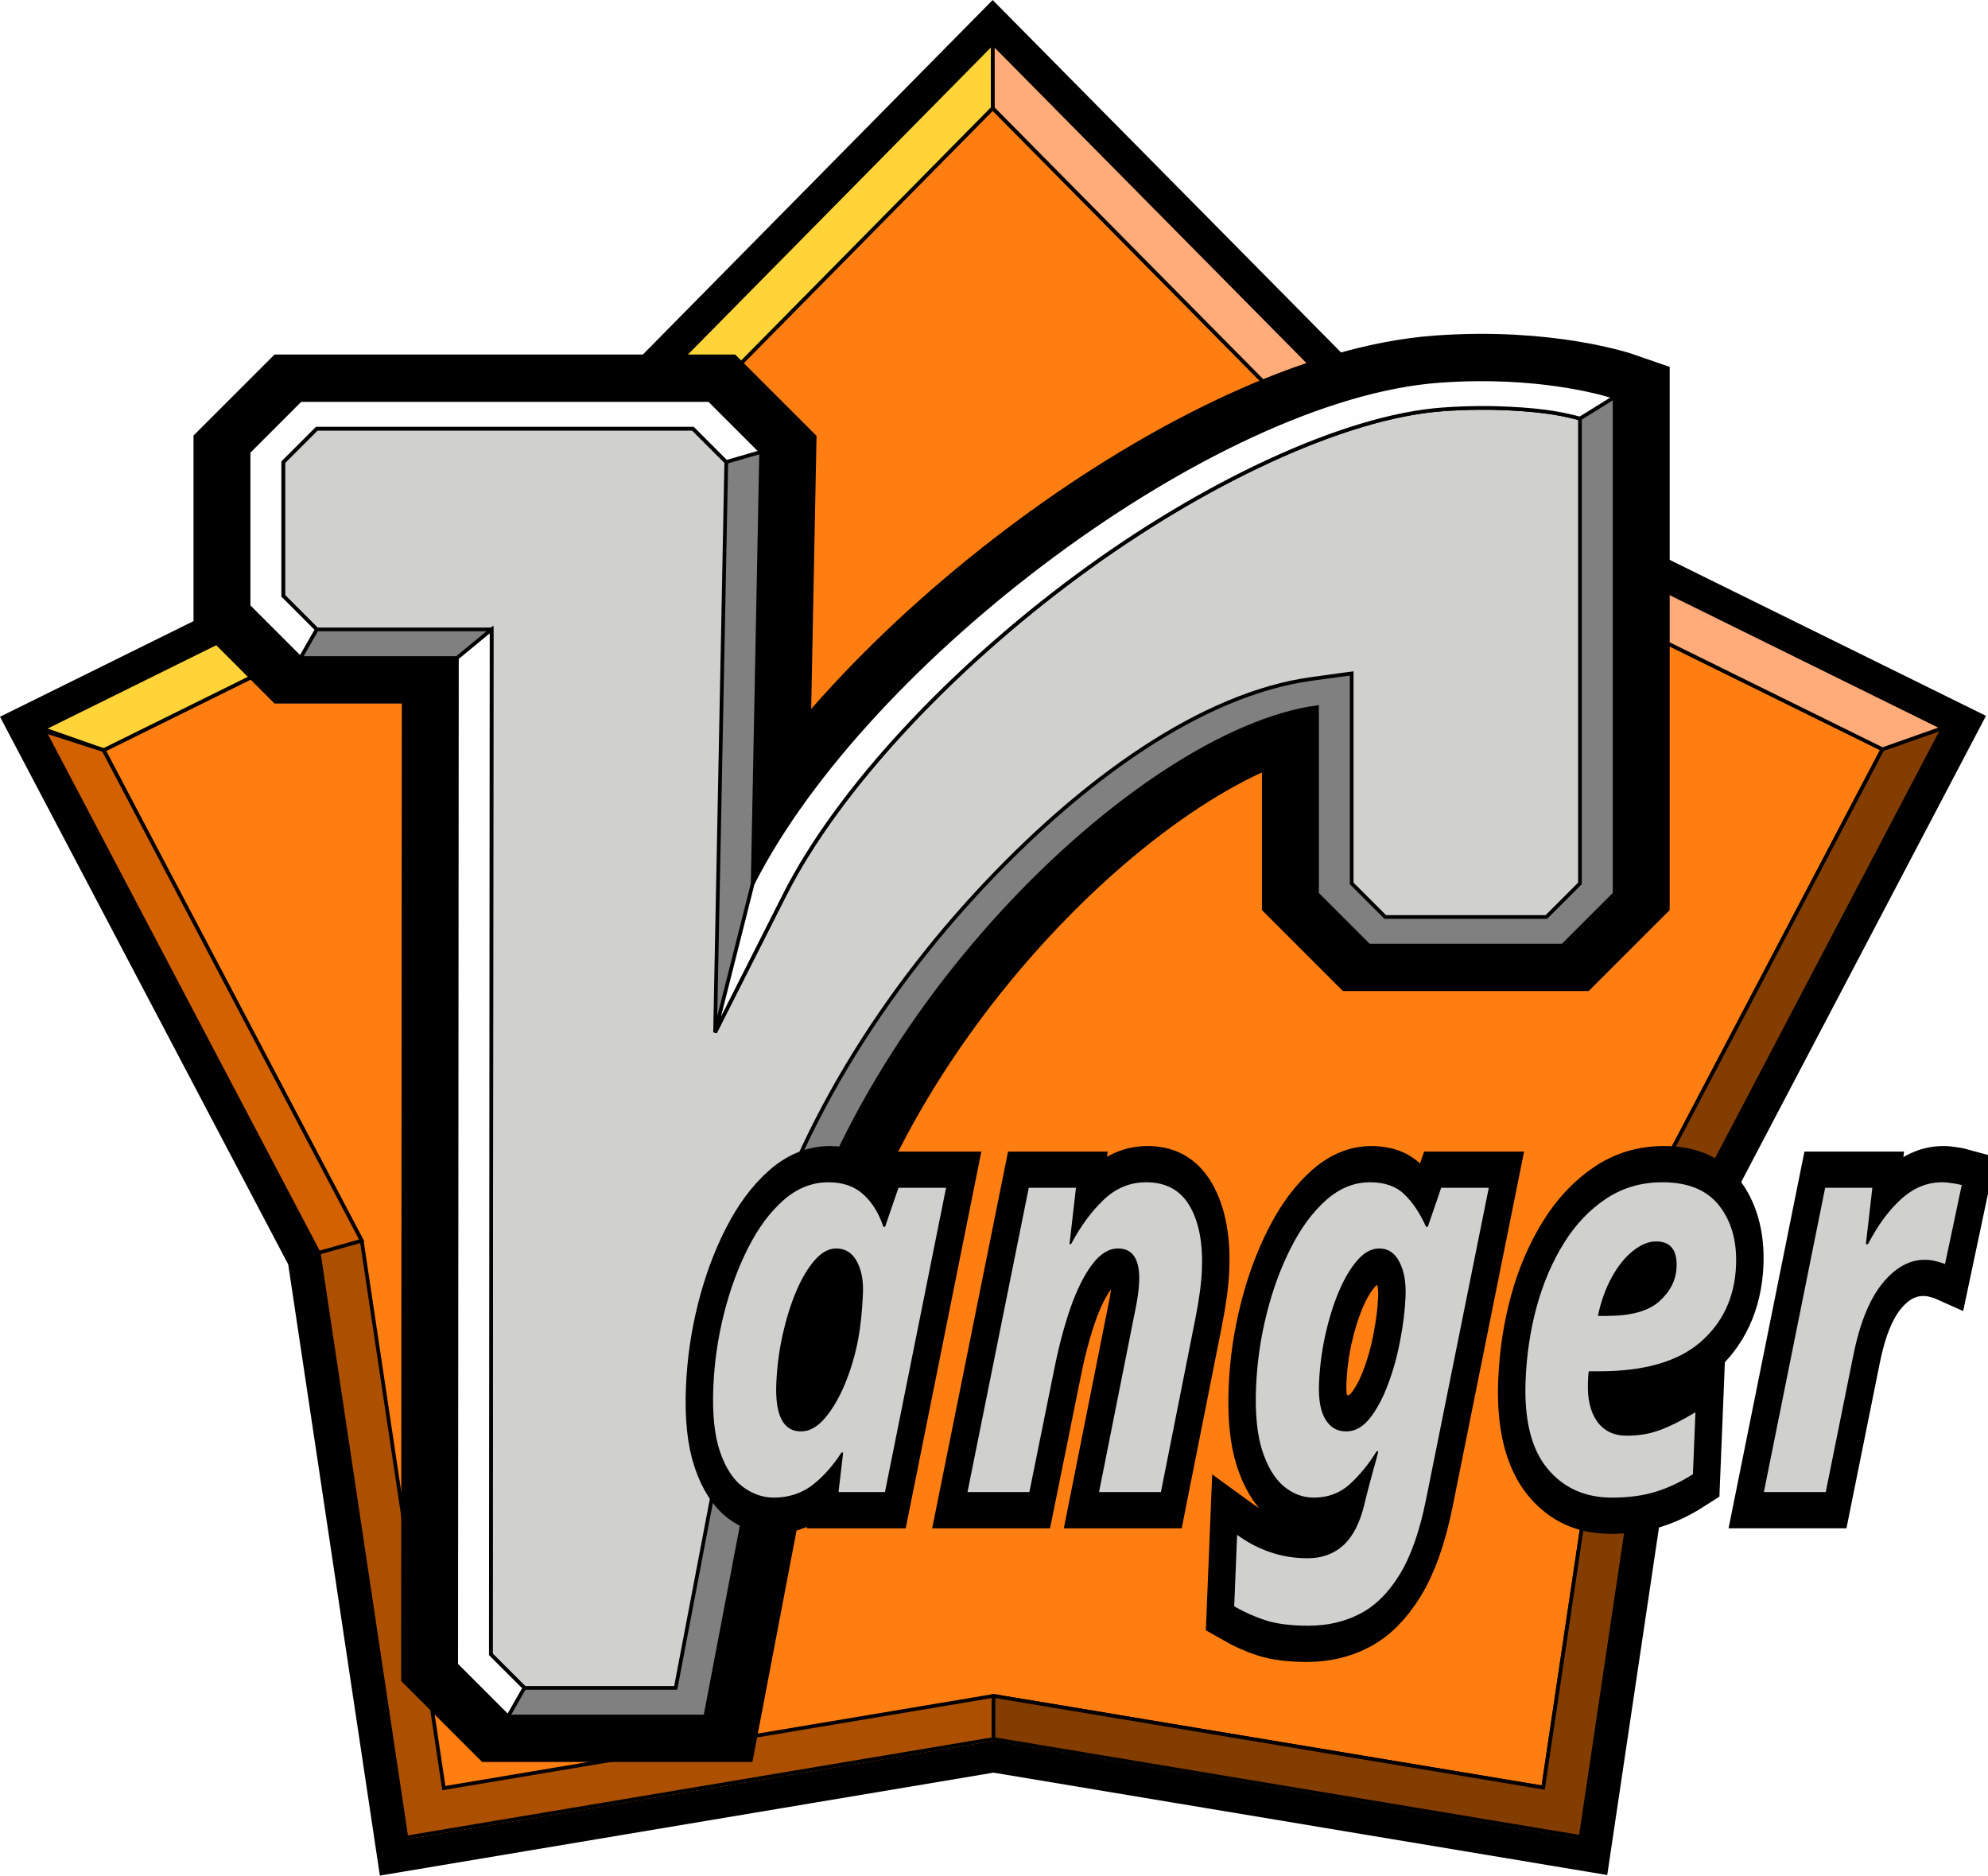
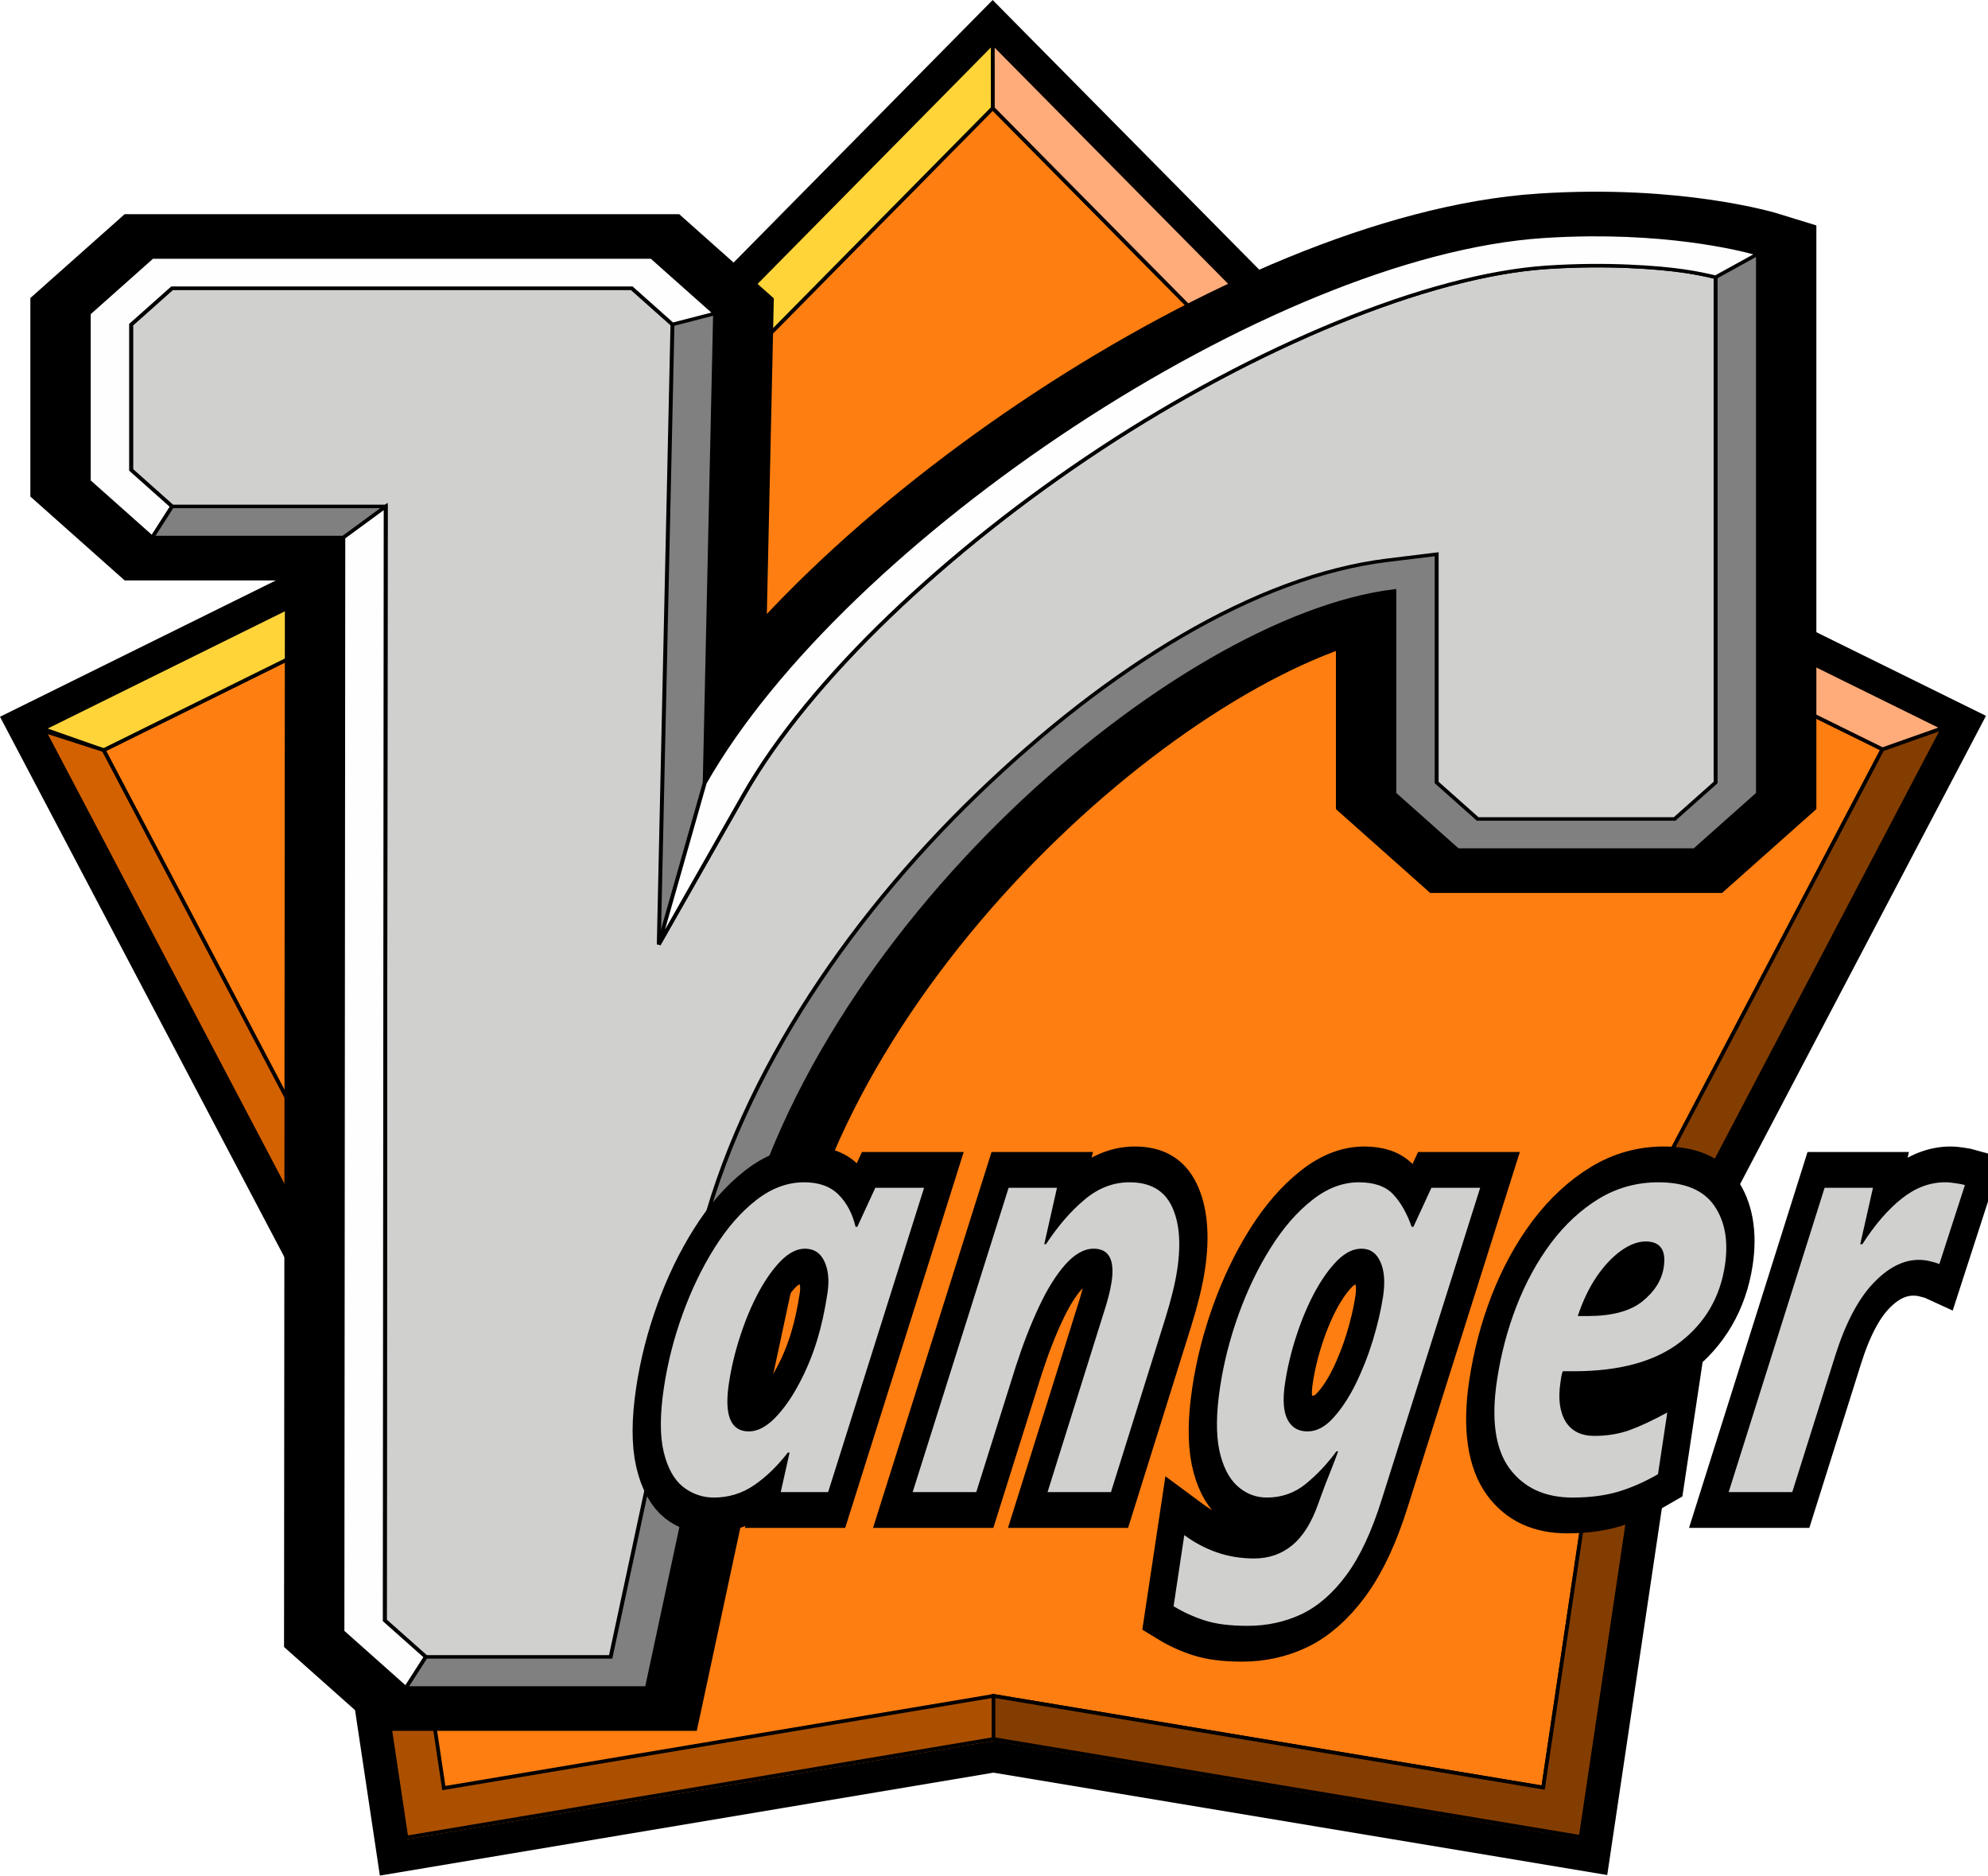
<svg xmlns="http://www.w3.org/2000/svg" id="svg8" version="1.1" viewBox="0 0 141.921 133.889" height="506.037" width="536.396" enable-background="new">
  <defs id="defs2" />
  <g id="layer1" transform="translate(-7.121799,-153.0353)" style="display:inline">
    <path style="fill:#ff7e11;fill-opacity:1;stroke:#000000;stroke-width:2.115;stroke-miterlimit:4;stroke-dasharray:none;stroke-opacity:1;paint-order:stroke fill markers" d="M 74.083,64.167 54.44,60.867 34.8,64.185 31.867,44.484 22.642,26.83 40.474,17.953 54.413,3.725 68.365,17.94 l 17.84,8.86 -9.208,17.662 z" id="path10" transform="matrix(2.13405,0,0,2.118696,-38.13188,148.3444)" />
  </g>
  <g style="display:inline" transform="translate(-7.121799,-153.0353)" id="g1977">
    <path style="color:#000000;font-style:normal;font-variant:normal;font-weight:normal;font-stretch:normal;font-size:medium;line-height:normal;font-family:sans-serif;font-variant-ligatures:normal;font-variant-position:normal;font-variant-caps:normal;font-variant-numeric:normal;font-variant-alternates:normal;font-feature-settings:normal;text-indent:0;text-align:start;text-decoration:none;text-decoration-line:none;text-decoration-style:solid;text-decoration-color:#000000;letter-spacing:normal;word-spacing:normal;text-transform:none;writing-mode:lr-tb;direction:ltr;text-orientation:mixed;dominant-baseline:auto;baseline-shift:baseline;text-anchor:start;white-space:normal;shape-padding:0;clip-rule:nonzero;display:inline;overflow:visible;visibility:visible;opacity:1;isolation:auto;mix-blend-mode:normal;color-interpolation:sRGB;color-interpolation-filters:linearRGB;solid-color:#000000;solid-opacity:1;vector-effect:none;fill:#ac5000;fill-opacity:1;fill-rule:nonzero;stroke:#000000;stroke-width:1;stroke-linecap:butt;stroke-linejoin:miter;stroke-miterlimit:4;stroke-dasharray:none;stroke-dashoffset:0;stroke-opacity:1;paint-order:normal;color-rendering:auto;image-rendering:auto;shape-rendering:auto;text-rendering:auto;enable-background:accumulate" d="M 267.838,11.609 155.41,125.549 11.59,196.631 85.994,337.996 109.645,495.76 268.059,469.188 426.496,495.609 449.994,337.822 524.264,196.389 380.375,125.441 Z m 0.012,17.566 L 373.209,135.746 507.916,202.154 438.381,334.561 416.373,482.281 268.055,457.555 119.754,482.422 97.604,334.734 27.959,202.389 162.602,135.84 Z" transform="matrix(0.2645833,0,0,0.2645833,7.121799,153.0353)" id="path1975" />
  </g>
  <g style="display:inline" transform="translate(-7.121799,-153.0353)" id="g1970">
    <path style="color:#000000;font-style:normal;font-variant:normal;font-weight:normal;font-stretch:normal;font-size:medium;line-height:normal;font-family:sans-serif;font-variant-ligatures:normal;font-variant-position:normal;font-variant-caps:normal;font-variant-numeric:normal;font-variant-alternates:normal;font-feature-settings:normal;text-indent:0;text-align:start;text-decoration:none;text-decoration-line:none;text-decoration-style:solid;text-decoration-color:#000000;letter-spacing:normal;word-spacing:normal;text-transform:none;writing-mode:lr-tb;direction:ltr;text-orientation:mixed;dominant-baseline:auto;baseline-shift:baseline;text-anchor:start;white-space:normal;shape-padding:0;clip-rule:nonzero;display:inline;overflow:visible;visibility:visible;opacity:1;isolation:auto;mix-blend-mode:normal;color-interpolation:sRGB;color-interpolation-filters:linearRGB;solid-color:#000000;solid-opacity:1;vector-effect:none;fill:#843d00;fill-opacity:1;fill-rule:nonzero;stroke:#000000;stroke-width:1;stroke-linecap:butt;stroke-linejoin:miter;stroke-miterlimit:4;stroke-dasharray:none;stroke-dashoffset:0;stroke-opacity:1;paint-order:normal;color-rendering:auto;image-rendering:auto;shape-rendering:auto;text-rendering:auto;enable-background:accumulate" d="m 524.264,196.389 -16.348,5.766 -69.535,132.406 -22.008,147.721 -148.318,-24.727 0.004,11.633 158.438,26.422 23.498,-157.787 z" transform="matrix(0.2645833,0,0,0.2645833,7.121799,153.0353)" id="path1968" />
  </g>
  <g id="g1171" transform="translate(-7.121799,-153.0353)" style="display:inline">
    <path style="color:#000000;font-style:normal;font-variant:normal;font-weight:normal;font-stretch:normal;font-size:medium;line-height:normal;font-family:sans-serif;font-variant-ligatures:normal;font-variant-position:normal;font-variant-caps:normal;font-variant-numeric:normal;font-variant-alternates:normal;font-feature-settings:normal;text-indent:0;text-align:start;text-decoration:none;text-decoration-line:none;text-decoration-style:solid;text-decoration-color:#000000;letter-spacing:normal;word-spacing:normal;text-transform:none;writing-mode:lr-tb;direction:ltr;text-orientation:mixed;dominant-baseline:auto;baseline-shift:baseline;text-anchor:start;white-space:normal;shape-padding:0;clip-rule:nonzero;display:inline;overflow:visible;visibility:visible;opacity:1;isolation:auto;mix-blend-mode:normal;color-interpolation:sRGB;color-interpolation-filters:linearRGB;solid-color:#000000;solid-opacity:1;vector-effect:none;fill:#ffab7a;fill-opacity:1;fill-rule:nonzero;stroke:#000000;stroke-width:1;stroke-linecap:butt;stroke-linejoin:miter;stroke-miterlimit:4;stroke-dasharray:none;stroke-dashoffset:0;stroke-opacity:1;paint-order:normal;color-rendering:auto;image-rendering:auto;shape-rendering:auto;text-rendering:auto;enable-background:accumulate" d="m 267.838,11.609 0.012,17.566 L 373.209,135.746 507.916,202.154 524.264,196.389 380.375,125.441 Z" transform="matrix(0.2645833,0,0,0.2645833,7.121799,153.0353)" id="path1169" />
  </g>
  <g style="display:inline" transform="translate(-7.121799,-153.0353)" id="g1184">
    <path style="color:#000000;font-style:normal;font-variant:normal;font-weight:normal;font-stretch:normal;font-size:medium;line-height:normal;font-family:sans-serif;font-variant-ligatures:normal;font-variant-position:normal;font-variant-caps:normal;font-variant-numeric:normal;font-variant-alternates:normal;font-feature-settings:normal;text-indent:0;text-align:start;text-decoration:none;text-decoration-line:none;text-decoration-style:solid;text-decoration-color:#000000;letter-spacing:normal;word-spacing:normal;text-transform:none;writing-mode:lr-tb;direction:ltr;text-orientation:mixed;dominant-baseline:auto;baseline-shift:baseline;text-anchor:start;white-space:normal;shape-padding:0;clip-rule:nonzero;display:inline;overflow:visible;visibility:visible;opacity:1;isolation:auto;mix-blend-mode:normal;color-interpolation:sRGB;color-interpolation-filters:linearRGB;solid-color:#000000;solid-opacity:1;vector-effect:none;fill:#ffd439;fill-opacity:1;fill-rule:nonzero;stroke:#000000;stroke-width:1;stroke-linecap:butt;stroke-linejoin:miter;stroke-miterlimit:4;stroke-dasharray:none;stroke-dashoffset:0;stroke-opacity:1;paint-order:normal;color-rendering:auto;image-rendering:auto;shape-rendering:auto;text-rendering:auto;enable-background:accumulate" d="M 267.838,11.609 155.41,125.549 11.59,196.631 27.959,202.389 162.602,135.84 267.85,29.176 Z" transform="matrix(0.2645833,0,0,0.2645833,7.121799,153.0353)" id="path1182" />
  </g>
  <g id="g1194" style="display:inline" transform="translate(-7.121799,-153.0353)">
    <path style="color:#000000;font-style:normal;font-variant:normal;font-weight:normal;font-stretch:normal;font-size:medium;line-height:normal;font-family:sans-serif;font-variant-ligatures:normal;font-variant-position:normal;font-variant-caps:normal;font-variant-numeric:normal;font-variant-alternates:normal;font-feature-settings:normal;text-indent:0;text-align:start;text-decoration:none;text-decoration-line:none;text-decoration-style:solid;text-decoration-color:#000000;letter-spacing:normal;word-spacing:normal;text-transform:none;writing-mode:lr-tb;direction:ltr;text-orientation:mixed;dominant-baseline:auto;baseline-shift:baseline;text-anchor:start;white-space:normal;shape-padding:0;clip-rule:nonzero;display:inline;overflow:visible;visibility:visible;opacity:1;isolation:auto;mix-blend-mode:normal;color-interpolation:sRGB;color-interpolation-filters:linearRGB;solid-color:#000000;solid-opacity:1;vector-effect:none;fill:#d46100;fill-opacity:1;fill-rule:nonzero;stroke:#000000;stroke-width:1;stroke-linecap:butt;stroke-linejoin:miter;stroke-miterlimit:4;stroke-dasharray:none;stroke-dashoffset:0;stroke-opacity:1;paint-order:normal;color-rendering:auto;image-rendering:auto;shape-rendering:auto;text-rendering:auto;enable-background:accumulate" d="M 11.898,197.219 85.994,337.996 97.604,334.734 27.959,202.389 Z" transform="matrix(0.2645833,0,0,0.2645833,7.121799,153.0353)" id="path1192" />
  </g>
  <g style="display:inline" transform="translate(0.9215377,1.132173)" id="g5201">
-     <g aria-label="r" transform="matrix(1.100464,0,0,0.9087078,0,0.5291667)" style="font-style:normal;font-variant:normal;font-weight:normal;font-stretch:normal;font-size:90.5px;line-height:1.25;font-family:'Fira Code';-inkscape-font-specification:'Fira Code';font-variant-ligatures:normal;font-variant-caps:normal;font-variant-numeric:normal;font-feature-settings:normal;text-align:start;letter-spacing:0px;word-spacing:0px;writing-mode:lr-tb;text-anchor:start;display:inline;fill:#d0d0cf;fill-opacity:1;stroke:#000000;stroke-width:7.144;stroke-miterlimit:4;stroke-dasharray:none;stroke-opacity:1;paint-order:stroke fill markers" id="text5187">
-       <path d="M 92.514,28.094 C 77.942,29.393 55.326,50.026 47.99,67.595 L 48.54,33.67 45.174,29.594 H 18.654 l -3.366,4.076 v 12.119 l 3.366,4.076 h 10.149 l -0.047,79.073 3.366,4.076 h 12.797 l 4.809,-30.544 C 53.522,78.367 73.015,55.658 84.599,53.727 v 14.651 l 3.366,4.076 h 12.575 l 3.366,-4.076 V 29.362 c 0,0 -4.459,-1.886 -11.391,-1.268 z" style="font-style:normal;font-variant:normal;font-weight:bold;font-stretch:normal;font-size:193.067px;font-family:'Fira Code';-inkscape-font-specification:'Fira Code Bold';fill:#d0d0cf;fill-opacity:1;stroke:#000000;stroke-width:7.144;stroke-linecap:square;stroke-miterlimit:4;stroke-dasharray:none;stroke-opacity:1;paint-order:stroke fill markers" id="path5211" />
+     <g aria-label="r" transform="matrix(1.344704,0,0,0.9876748,-15.1441,-12.01164)" style="font-style:normal;font-variant:normal;font-weight:normal;font-stretch:normal;font-size:90.5px;line-height:1.25;font-family:'Fira Code';-inkscape-font-specification:'Fira Code';font-variant-ligatures:normal;font-variant-caps:normal;font-variant-numeric:normal;font-feature-settings:normal;text-align:start;letter-spacing:0px;word-spacing:0px;writing-mode:lr-tb;text-anchor:start;display:inline;fill:#d0d0cf;fill-opacity:1;stroke:#000000;stroke-width:6.199;stroke-miterlimit:4;stroke-dasharray:none;stroke-opacity:1;paint-order:stroke fill markers" id="text5187">
+       <path d="M 92.514,28.094 C 77.942,29.393 55.326,50.026 47.99,67.595 L 48.54,33.67 45.174,29.594 H 18.654 l -3.366,4.076 v 12.119 l 3.366,4.076 h 10.149 l -0.047,79.073 3.366,4.076 h 12.797 l 4.809,-30.544 C 53.522,78.367 73.015,55.658 84.599,53.727 v 14.651 l 3.366,4.076 h 12.575 l 3.366,-4.076 V 29.362 c 0,0 -4.459,-1.886 -11.391,-1.268 z" style="font-style:normal;font-variant:normal;font-weight:bold;font-stretch:normal;font-size:193.067px;font-family:'Fira Code';-inkscape-font-specification:'Fira Code Bold';fill:#d0d0cf;fill-opacity:1;stroke:#000000;stroke-width:6.199;stroke-linecap:square;stroke-miterlimit:4;stroke-dasharray:none;stroke-opacity:1;paint-order:stroke fill markers" id="path5211" />
    </g>
  </g>
  <g id="g1852" transform="translate(0.9215377,1.132173)" style="display:inline">
-     <g id="g1850" style="font-style:normal;font-variant:normal;font-weight:normal;font-stretch:normal;font-size:90.5px;line-height:1.25;font-family:'Fira Code';-inkscape-font-specification:'Fira Code';font-variant-ligatures:normal;font-variant-caps:normal;font-variant-numeric:normal;font-feature-settings:normal;text-align:start;letter-spacing:0px;word-spacing:0px;writing-mode:lr-tb;text-anchor:start;display:inline;fill:#d0d0cf;fill-opacity:1;stroke:#000000;stroke-width:0.265;stroke-miterlimit:4;stroke-dasharray:none;stroke-opacity:1;paint-order:stroke fill markers" transform="matrix(1.100464,0,0,0.9087078,0,0.5291667)" aria-label="r">
-       <path style="color:#000000;font-style:normal;font-variant:normal;font-weight:bold;font-stretch:normal;font-size:193.067px;line-height:1.25;font-family:'Fira Code';-inkscape-font-specification:'Fira Code Bold';font-variant-ligatures:normal;font-variant-position:normal;font-variant-caps:normal;font-variant-numeric:normal;font-variant-alternates:normal;font-feature-settings:normal;text-indent:0;text-align:start;text-decoration:none;text-decoration-line:none;text-decoration-style:solid;text-decoration-color:#000000;letter-spacing:0px;word-spacing:0px;text-transform:none;writing-mode:lr-tb;direction:ltr;text-orientation:mixed;dominant-baseline:auto;baseline-shift:baseline;text-anchor:start;white-space:normal;shape-padding:0;clip-rule:nonzero;display:inline;overflow:visible;visibility:visible;opacity:1;isolation:auto;mix-blend-mode:normal;color-interpolation:sRGB;color-interpolation-filters:linearRGB;solid-color:#000000;solid-opacity:1;vector-effect:none;fill:#808080;fill-opacity:1;fill-rule:nonzero;stroke:#000000;stroke-width:1;stroke-linecap:square;stroke-linejoin:miter;stroke-miterlimit:4;stroke-dasharray:none;stroke-dashoffset:0;stroke-opacity:1;paint-order:normal;color-rendering:auto;image-rendering:auto;shape-rendering:auto;text-rendering:auto;enable-background:accumulate" d="m 398.586,102.346 c -3.266,0.026 -6.711,0.157 -10.314,0.422 -60.609,4.461 -154.675,75.323 -185.189,135.664 l 2.291,-116.514 -14,-14 H 81.068 l -14,14 v 41.625 l 14,14 H 123.279 l -0.197,271.576 14,14 h 53.229 l 20,-104.902 c 15.784,-82.788 96.859,-160.781 145.039,-167.412 v 50.318 l 14,14 h 52.301 l 14,-14 v -134 c 0,0 -14.2,-4.959 -37.064,-4.777 z m 0.059,7.711 c 3.005,-0.031 5.831,0.031 8.471,0.162 10.55,0.523 15.321,1.687 19.18,2.703 v 125.426 l -9.049,9.049 h -43.494 l -9.049,-9.049 v -56.662 l -10.895,1.496 c -29.117,4.007 -61.479,26.52 -90.568,58.092 -29.09,31.572 -53.965,72.705 -62.17,115.738 l -18.756,98.381 H 141.492 l -9.057,-9.051 0.203,-276.521 H 85.473 l -9.049,-9.057 v -36.068 l 9.049,-9.049 H 186.969 l 8.992,8.994 -3.021,153.895 18.773,-37.127 c 14.442,-28.558 44.886,-60.84 78.92,-86.01 34.034,-25.17 72.105,-42.997 98.473,-44.938 3.35,-0.247 6.534,-0.373 9.539,-0.404 z" transform="matrix(0.240429,0,0,0.2911644,-0.8374085,-1.828244)" id="path1848" />
+     <g id="g1850" style="font-style:normal;font-variant:normal;font-weight:normal;font-stretch:normal;font-size:90.5px;line-height:1.25;font-family:'Fira Code';-inkscape-font-specification:'Fira Code';font-variant-ligatures:normal;font-variant-caps:normal;font-variant-numeric:normal;font-feature-settings:normal;text-align:start;letter-spacing:0px;word-spacing:0px;writing-mode:lr-tb;text-anchor:start;display:inline;fill:#d0d0cf;fill-opacity:1;stroke:#000000;stroke-width:0.23;stroke-miterlimit:4;stroke-dasharray:none;stroke-opacity:1;paint-order:stroke fill markers" transform="matrix(1.344704,0,0,0.9876748,-15.1441,-12.01164)" aria-label="r">
+       <path style="color:#000000;font-style:normal;font-variant:normal;font-weight:bold;font-stretch:normal;font-size:193.067px;line-height:1.25;font-family:'Fira Code';-inkscape-font-specification:'Fira Code Bold';font-variant-ligatures:normal;font-variant-position:normal;font-variant-caps:normal;font-variant-numeric:normal;font-variant-alternates:normal;font-feature-settings:normal;text-indent:0;text-align:start;text-decoration:none;text-decoration-line:none;text-decoration-style:solid;text-decoration-color:#000000;letter-spacing:0px;word-spacing:0px;text-transform:none;writing-mode:lr-tb;direction:ltr;text-orientation:mixed;dominant-baseline:auto;baseline-shift:baseline;text-anchor:start;white-space:normal;shape-padding:0;clip-rule:nonzero;display:inline;overflow:visible;visibility:visible;opacity:1;isolation:auto;mix-blend-mode:normal;color-interpolation:sRGB;color-interpolation-filters:linearRGB;solid-color:#000000;solid-opacity:1;vector-effect:none;fill:#808080;fill-opacity:1;fill-rule:nonzero;stroke:#000000;stroke-width:0.868;stroke-linecap:square;stroke-linejoin:miter;stroke-miterlimit:4;stroke-dasharray:none;stroke-dashoffset:0;stroke-opacity:1;paint-order:normal;color-rendering:auto;image-rendering:auto;shape-rendering:auto;text-rendering:auto;enable-background:accumulate" d="m 398.586,102.346 c -3.266,0.026 -6.711,0.157 -10.314,0.422 -60.609,4.461 -154.675,75.323 -185.189,135.664 l 2.291,-116.514 -14,-14 H 81.068 l -14,14 v 41.625 l 14,14 H 123.279 l -0.197,271.576 14,14 h 53.229 l 20,-104.902 c 15.784,-82.788 96.859,-160.781 145.039,-167.412 v 50.318 l 14,14 h 52.301 l 14,-14 v -134 c 0,0 -14.2,-4.959 -37.064,-4.777 z m 0.059,7.711 c 3.005,-0.031 5.831,0.031 8.471,0.162 10.55,0.523 15.321,1.687 19.18,2.703 v 125.426 l -9.049,9.049 h -43.494 l -9.049,-9.049 v -56.662 l -10.895,1.496 c -29.117,4.007 -61.479,26.52 -90.568,58.092 -29.09,31.572 -53.965,72.705 -62.17,115.738 l -18.756,98.381 H 141.492 l -9.057,-9.051 0.203,-276.521 H 85.473 l -9.049,-9.057 v -36.068 l 9.049,-9.049 H 186.969 l 8.992,8.994 -3.021,153.895 18.773,-37.127 c 14.442,-28.558 44.886,-60.84 78.92,-86.01 34.034,-25.17 72.105,-42.997 98.473,-44.938 3.35,-0.247 6.534,-0.373 9.539,-0.404 z" transform="matrix(0.240429,0,0,0.2911644,-0.8374085,-1.828244)" id="path1848" />
    </g>
-     <g aria-label="r" transform="matrix(1.100464,0,0,0.9087078,0,0.5291667)" style="font-style:normal;font-variant:normal;font-weight:normal;font-stretch:normal;font-size:90.5px;line-height:1.25;font-family:'Fira Code';-inkscape-font-specification:'Fira Code';font-variant-ligatures:normal;font-variant-caps:normal;font-variant-numeric:normal;font-feature-settings:normal;text-align:start;letter-spacing:0px;word-spacing:0px;writing-mode:lr-tb;text-anchor:start;display:inline;fill:#d0d0cf;fill-opacity:1;stroke:#000000;stroke-width:0.265;stroke-miterlimit:4;stroke-dasharray:none;stroke-opacity:1;paint-order:stroke fill markers" id="text5187-4" />
+     <g aria-label="r" transform="matrix(1.344704,0,0,0.9876748,-15.1441,-12.01164)" style="font-style:normal;font-variant:normal;font-weight:normal;font-stretch:normal;font-size:90.5px;line-height:1.25;font-family:'Fira Code';-inkscape-font-specification:'Fira Code';font-variant-ligatures:normal;font-variant-caps:normal;font-variant-numeric:normal;font-feature-settings:normal;text-align:start;letter-spacing:0px;word-spacing:0px;writing-mode:lr-tb;text-anchor:start;display:inline;fill:#d0d0cf;fill-opacity:1;stroke:#000000;stroke-width:0.23;stroke-miterlimit:4;stroke-dasharray:none;stroke-opacity:1;paint-order:stroke fill markers" id="text5187-4" />
  </g>
  <g style="display:inline" transform="translate(0.9215377,1.132173)" id="g1881">
-     <g aria-label="r" transform="matrix(1.100464,0,0,0.9087078,0,0.5291667)" style="font-style:normal;font-variant:normal;font-weight:normal;font-stretch:normal;font-size:90.5px;line-height:1.25;font-family:'Fira Code';-inkscape-font-specification:'Fira Code';font-variant-ligatures:normal;font-variant-caps:normal;font-variant-numeric:normal;font-feature-settings:normal;text-align:start;letter-spacing:0px;word-spacing:0px;writing-mode:lr-tb;text-anchor:start;display:inline;fill:#fefefe;fill-opacity:1;stroke:#000000;stroke-width:0.265;stroke-miterlimit:4;stroke-dasharray:none;stroke-opacity:1;paint-order:stroke fill markers" id="g1877" />
-     <g id="g1879" style="font-style:normal;font-variant:normal;font-weight:normal;font-stretch:normal;font-size:90.5px;line-height:1.25;font-family:'Fira Code';-inkscape-font-specification:'Fira Code';font-variant-ligatures:normal;font-variant-caps:normal;font-variant-numeric:normal;font-feature-settings:normal;text-align:start;letter-spacing:0px;word-spacing:0px;writing-mode:lr-tb;text-anchor:start;display:inline;fill:#fefefe;fill-opacity:1;stroke:#000000;stroke-width:0.265;stroke-miterlimit:4;stroke-dasharray:none;stroke-opacity:1;paint-order:stroke fill markers" transform="matrix(1.100464,0,0,0.9087078,0,0.5291667)" aria-label="r" />
-     <g aria-label="r" transform="matrix(1.100464,0,0,0.9087078,0,0.5291667)" style="font-style:normal;font-variant:normal;font-weight:normal;font-stretch:normal;font-size:90.5px;line-height:1.25;font-family:'Fira Code';-inkscape-font-specification:'Fira Code';font-variant-ligatures:normal;font-variant-caps:normal;font-variant-numeric:normal;font-feature-settings:normal;text-align:start;letter-spacing:0px;word-spacing:0px;writing-mode:lr-tb;text-anchor:start;display:inline;fill:#fefefe;fill-opacity:1;stroke:#000000;stroke-width:0.265;stroke-miterlimit:4;stroke-dasharray:none;stroke-opacity:1;paint-order:stroke fill markers" id="g1891-6">
-       <path id="path1889-6" transform="matrix(0.240429,0,0,0.2911644,-0.8374085,-1.828244)" style="color:#000000;font-style:normal;font-variant:normal;font-weight:bold;font-stretch:normal;font-size:193.067px;line-height:1.25;font-family:'Fira Code';-inkscape-font-specification:'Fira Code Bold';font-variant-ligatures:normal;font-variant-position:normal;font-variant-caps:normal;font-variant-numeric:normal;font-variant-alternates:normal;font-feature-settings:normal;text-indent:0;text-align:start;text-decoration:none;text-decoration-line:none;text-decoration-style:solid;text-decoration-color:#000000;letter-spacing:0px;word-spacing:0px;text-transform:none;writing-mode:lr-tb;direction:ltr;text-orientation:mixed;dominant-baseline:auto;baseline-shift:baseline;text-anchor:start;white-space:normal;shape-padding:0;clip-rule:nonzero;display:inline;overflow:visible;visibility:visible;opacity:1;isolation:auto;mix-blend-mode:normal;color-interpolation:sRGB;color-interpolation-filters:linearRGB;solid-color:#000000;solid-opacity:1;vector-effect:none;fill:#fefefe;fill-opacity:1;fill-rule:nonzero;stroke:#000000;stroke-width:1;stroke-linecap:square;stroke-linejoin:miter;stroke-miterlimit:4;stroke-dasharray:none;stroke-dashoffset:0;stroke-opacity:1;paint-order:normal;color-rendering:auto;image-rendering:auto;shape-rendering:auto;text-rendering:auto;enable-background:accumulate" d="m 398.586,102.346 c -3.266,0.026 -6.711,0.157 -10.314,0.422 -60.609,4.461 -154.675,75.323 -185.189,135.664 l -10.143,40.104 18.773,-37.127 c 14.442,-28.558 44.886,-60.84 78.92,-86.01 34.034,-25.17 72.105,-42.997 98.473,-44.938 3.35,-0.247 6.534,-0.373 9.539,-0.404 3.005,-0.031 5.831,0.031 8.471,0.162 10.55,0.523 15.321,1.687 19.18,2.703 l 9.355,-5.799 c 0,0 -14.2,-4.959 -37.064,-4.777 z m -317.518,5.572 -14,14 v 41.625 l 14,14 4.404,-7.723 -9.049,-9.057 v -36.068 l 9.049,-9.049 H 186.969 l 8.992,8.994 9.412,-2.723 -14,-14 z m 51.57,61.902 -9.359,7.723 -0.197,271.576 14,14 4.41,-7.727 -9.057,-9.051 z" />
+     <g aria-label="r" transform="matrix(1.344704,0,0,0.9876748,-15.1441,-12.01164)" style="font-style:normal;font-variant:normal;font-weight:normal;font-stretch:normal;font-size:90.5px;line-height:1.25;font-family:'Fira Code';-inkscape-font-specification:'Fira Code';font-variant-ligatures:normal;font-variant-caps:normal;font-variant-numeric:normal;font-feature-settings:normal;text-align:start;letter-spacing:0px;word-spacing:0px;writing-mode:lr-tb;text-anchor:start;display:inline;fill:#fefefe;fill-opacity:1;stroke:#000000;stroke-width:0.23;stroke-miterlimit:4;stroke-dasharray:none;stroke-opacity:1;paint-order:stroke fill markers" id="g1877" />
+     <g id="g1879" style="font-style:normal;font-variant:normal;font-weight:normal;font-stretch:normal;font-size:90.5px;line-height:1.25;font-family:'Fira Code';-inkscape-font-specification:'Fira Code';font-variant-ligatures:normal;font-variant-caps:normal;font-variant-numeric:normal;font-feature-settings:normal;text-align:start;letter-spacing:0px;word-spacing:0px;writing-mode:lr-tb;text-anchor:start;display:inline;fill:#fefefe;fill-opacity:1;stroke:#000000;stroke-width:0.23;stroke-miterlimit:4;stroke-dasharray:none;stroke-opacity:1;paint-order:stroke fill markers" transform="matrix(1.344704,0,0,0.9876748,-15.1441,-12.01164)" aria-label="r" />
+     <g aria-label="r" transform="matrix(1.344704,0,0,0.9876748,-15.1441,-12.01164)" style="font-style:normal;font-variant:normal;font-weight:normal;font-stretch:normal;font-size:90.5px;line-height:1.25;font-family:'Fira Code';-inkscape-font-specification:'Fira Code';font-variant-ligatures:normal;font-variant-caps:normal;font-variant-numeric:normal;font-feature-settings:normal;text-align:start;letter-spacing:0px;word-spacing:0px;writing-mode:lr-tb;text-anchor:start;display:inline;fill:#fefefe;fill-opacity:1;stroke:#000000;stroke-width:0.23;stroke-miterlimit:4;stroke-dasharray:none;stroke-opacity:1;paint-order:stroke fill markers" id="g1891-6">
+       <path id="path1889-6" transform="matrix(0.240429,0,0,0.2911644,-0.8374085,-1.828244)" style="color:#000000;font-style:normal;font-variant:normal;font-weight:bold;font-stretch:normal;font-size:193.067px;line-height:1.25;font-family:'Fira Code';-inkscape-font-specification:'Fira Code Bold';font-variant-ligatures:normal;font-variant-position:normal;font-variant-caps:normal;font-variant-numeric:normal;font-variant-alternates:normal;font-feature-settings:normal;text-indent:0;text-align:start;text-decoration:none;text-decoration-line:none;text-decoration-style:solid;text-decoration-color:#000000;letter-spacing:0px;word-spacing:0px;text-transform:none;writing-mode:lr-tb;direction:ltr;text-orientation:mixed;dominant-baseline:auto;baseline-shift:baseline;text-anchor:start;white-space:normal;shape-padding:0;clip-rule:nonzero;display:inline;overflow:visible;visibility:visible;opacity:1;isolation:auto;mix-blend-mode:normal;color-interpolation:sRGB;color-interpolation-filters:linearRGB;solid-color:#000000;solid-opacity:1;vector-effect:none;fill:#fefefe;fill-opacity:1;fill-rule:nonzero;stroke:#000000;stroke-width:0.868;stroke-linecap:square;stroke-linejoin:miter;stroke-miterlimit:4;stroke-dasharray:none;stroke-dashoffset:0;stroke-opacity:1;paint-order:normal;color-rendering:auto;image-rendering:auto;shape-rendering:auto;text-rendering:auto;enable-background:accumulate" d="m 398.586,102.346 c -3.266,0.026 -6.711,0.157 -10.314,0.422 -60.609,4.461 -154.675,75.323 -185.189,135.664 l -10.143,40.104 18.773,-37.127 c 14.442,-28.558 44.886,-60.84 78.92,-86.01 34.034,-25.17 72.105,-42.997 98.473,-44.938 3.35,-0.247 6.534,-0.373 9.539,-0.404 3.005,-0.031 5.831,0.031 8.471,0.162 10.55,0.523 15.321,1.687 19.18,2.703 l 9.355,-5.799 c 0,0 -14.2,-4.959 -37.064,-4.777 z m -317.518,5.572 -14,14 v 41.625 l 14,14 4.404,-7.723 -9.049,-9.057 v -36.068 l 9.049,-9.049 H 186.969 l 8.992,8.994 9.412,-2.723 -14,-14 z m 51.57,61.902 -9.359,7.723 -0.197,271.576 14,14 4.41,-7.727 -9.057,-9.051 z" />
    </g>
-     <g id="g1893-3" style="font-style:normal;font-variant:normal;font-weight:normal;font-stretch:normal;font-size:90.5px;line-height:1.25;font-family:'Fira Code';-inkscape-font-specification:'Fira Code';font-variant-ligatures:normal;font-variant-caps:normal;font-variant-numeric:normal;font-feature-settings:normal;text-align:start;letter-spacing:0px;word-spacing:0px;writing-mode:lr-tb;text-anchor:start;display:inline;fill:#fefefe;fill-opacity:1;stroke:#000000;stroke-width:0.265;stroke-miterlimit:4;stroke-dasharray:none;stroke-opacity:1;paint-order:stroke fill markers" transform="matrix(1.100464,0,0,0.9087078,0,0.5291667)" aria-label="r" />
+     <g id="g1893-3" style="font-style:normal;font-variant:normal;font-weight:normal;font-stretch:normal;font-size:90.5px;line-height:1.25;font-family:'Fira Code';-inkscape-font-specification:'Fira Code';font-variant-ligatures:normal;font-variant-caps:normal;font-variant-numeric:normal;font-feature-settings:normal;text-align:start;letter-spacing:0px;word-spacing:0px;writing-mode:lr-tb;text-anchor:start;display:inline;fill:#fefefe;fill-opacity:1;stroke:#000000;stroke-width:0.23;stroke-miterlimit:4;stroke-dasharray:none;stroke-opacity:1;paint-order:stroke fill markers" transform="matrix(1.344704,0,0,0.9876748,-15.1441,-12.01164)" aria-label="r" />
  </g>
  <g id="layer3" transform="translate(0.9215377,1.132173)" style="display:inline">
-     <text xml:space="preserve" style="font-style:normal;font-weight:normal;font-size:15.508px;line-height:1.25;font-family:sans-serif;letter-spacing:0px;word-spacing:0px;writing-mode:lr-tb;display:inline;fill:#d0d0cf;fill-opacity:1;stroke:#000000;stroke-width:4.498;stroke-miterlimit:4;stroke-dasharray:none" x="60.542" y="91.653" id="text756" transform="matrix(0.8697445,0,-0.04666106,1.149763,0,0)">
-       <tspan id="tspan754" x="60.542" y="91.653" style="font-style:italic;font-variant:normal;font-weight:bold;font-stretch:normal;font-size:34.589px;font-family:quantico;-inkscape-font-specification:'quantico Bold Italic';letter-spacing:1.555px;writing-mode:lr-tb;fill:#d0d0cf;fill-opacity:1;stroke:#000000;stroke-width:4.498;stroke-miterlimit:4;stroke-dasharray:none;paint-order:stroke fill markers" rotate="0 0 0 0 0 0">anger</tspan>
+     <text xml:space="preserve" style="font-style:normal;font-weight:normal;font-size:15.697px;line-height:1.25;font-family:sans-serif;letter-spacing:0px;word-spacing:0px;writing-mode:lr-tb;display:inline;fill:#d0d0cf;fill-opacity:1;stroke:#000000;stroke-width:4.498;stroke-miterlimit:4;stroke-dasharray:none" x="67.999" y="92.773" id="text756" transform="matrix(0.8803756,0,-0.1711417,1.135879,0,0)">
+       <tspan id="tspan754" x="67.999" y="92.773" style="font-style:italic;font-variant:normal;font-weight:bold;font-stretch:normal;font-size:35.012px;font-family:quantico;-inkscape-font-specification:'quantico Bold Italic';letter-spacing:1.574px;writing-mode:lr-tb;fill:#d0d0cf;fill-opacity:1;stroke:#000000;stroke-width:4.498;stroke-miterlimit:4;stroke-dasharray:none;paint-order:stroke fill markers" rotate="0 0 0 0 0 0">anger</tspan>
    </text>
  </g>
</svg>
